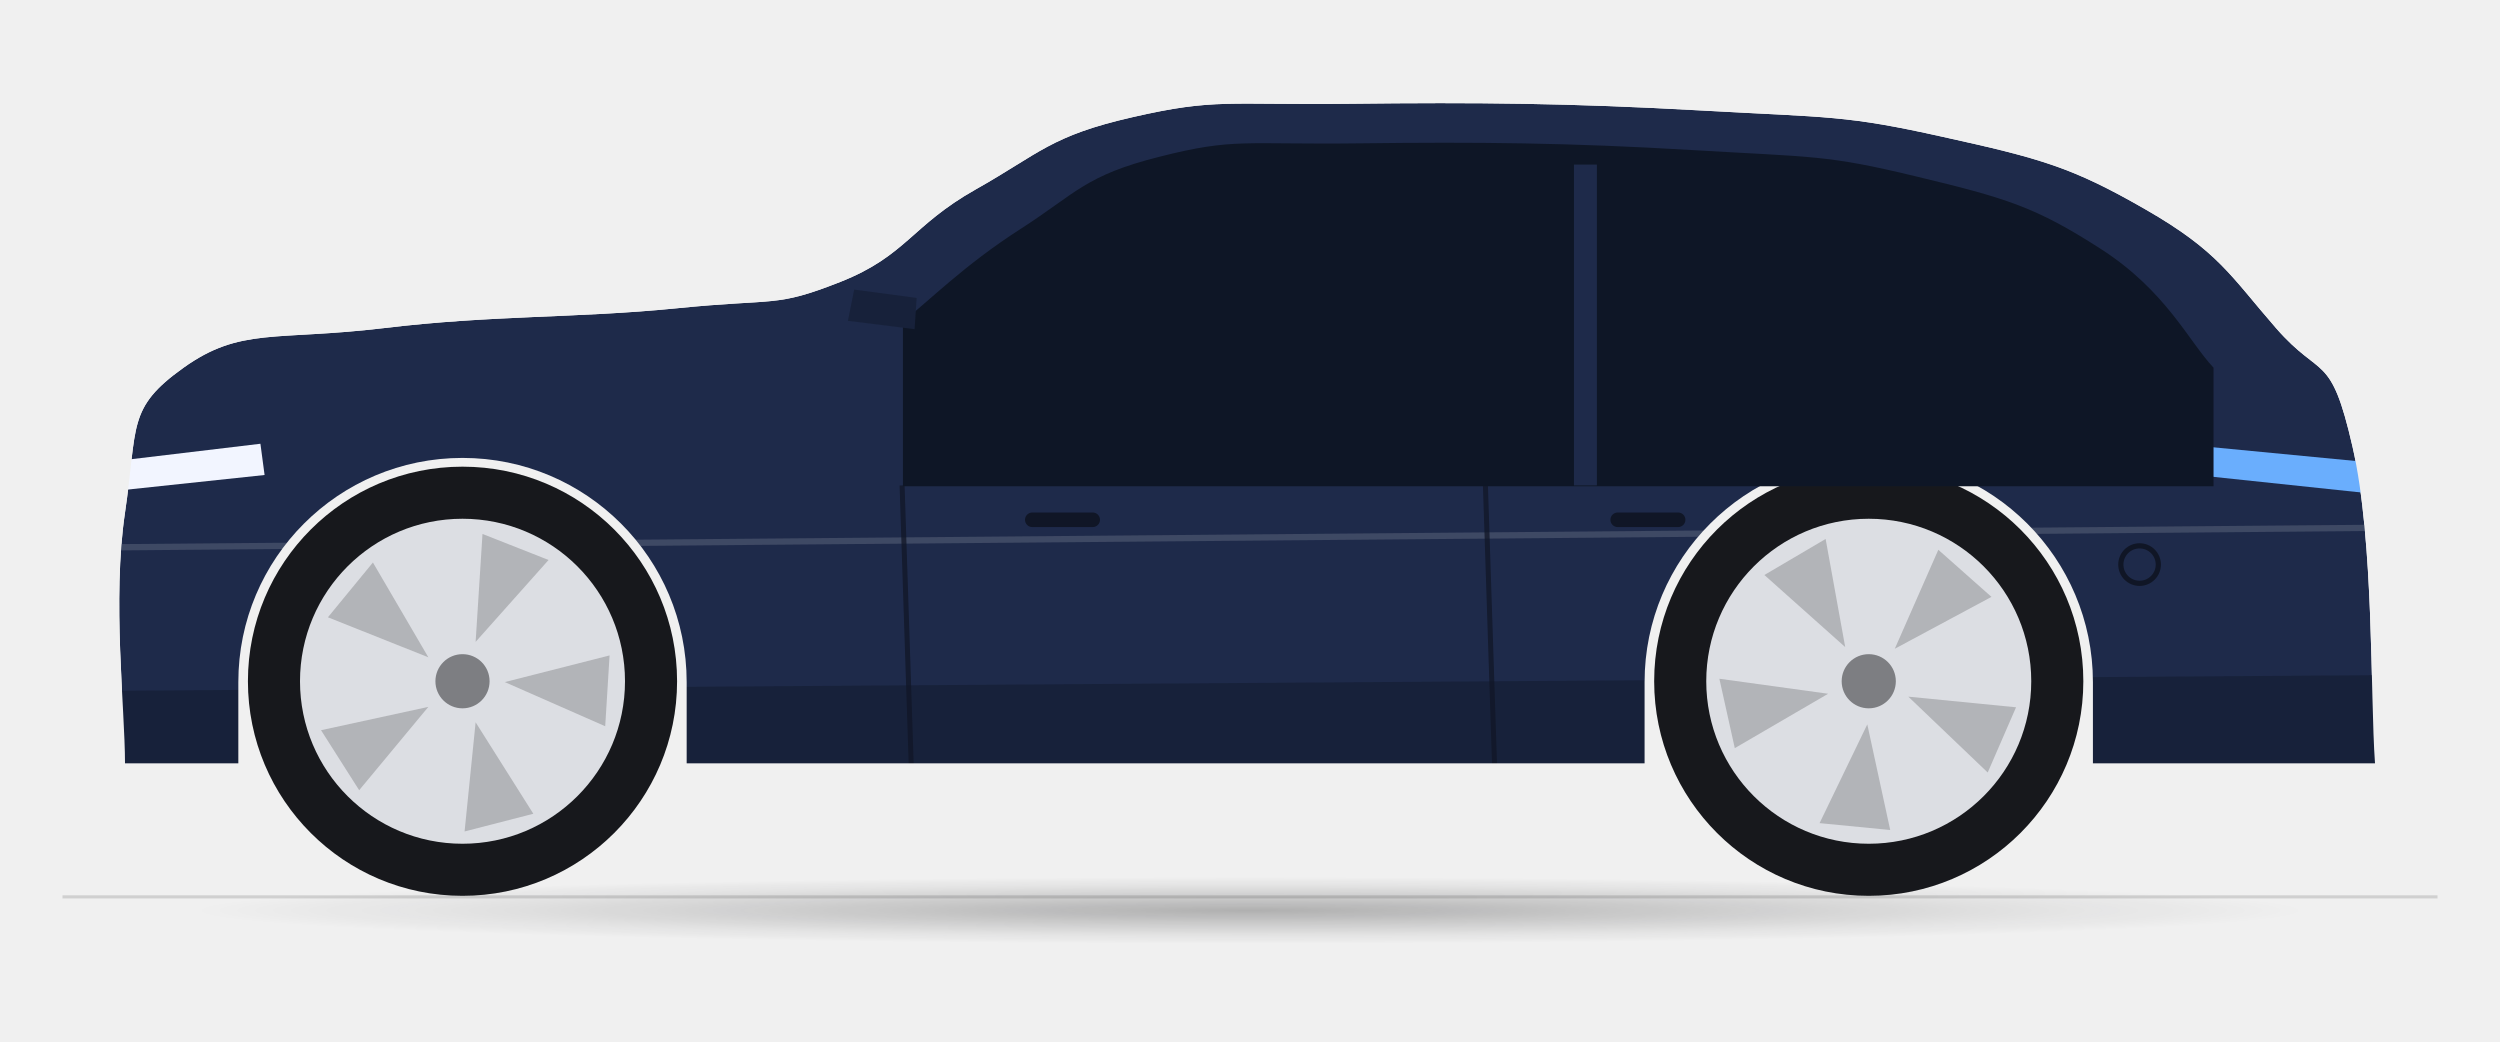
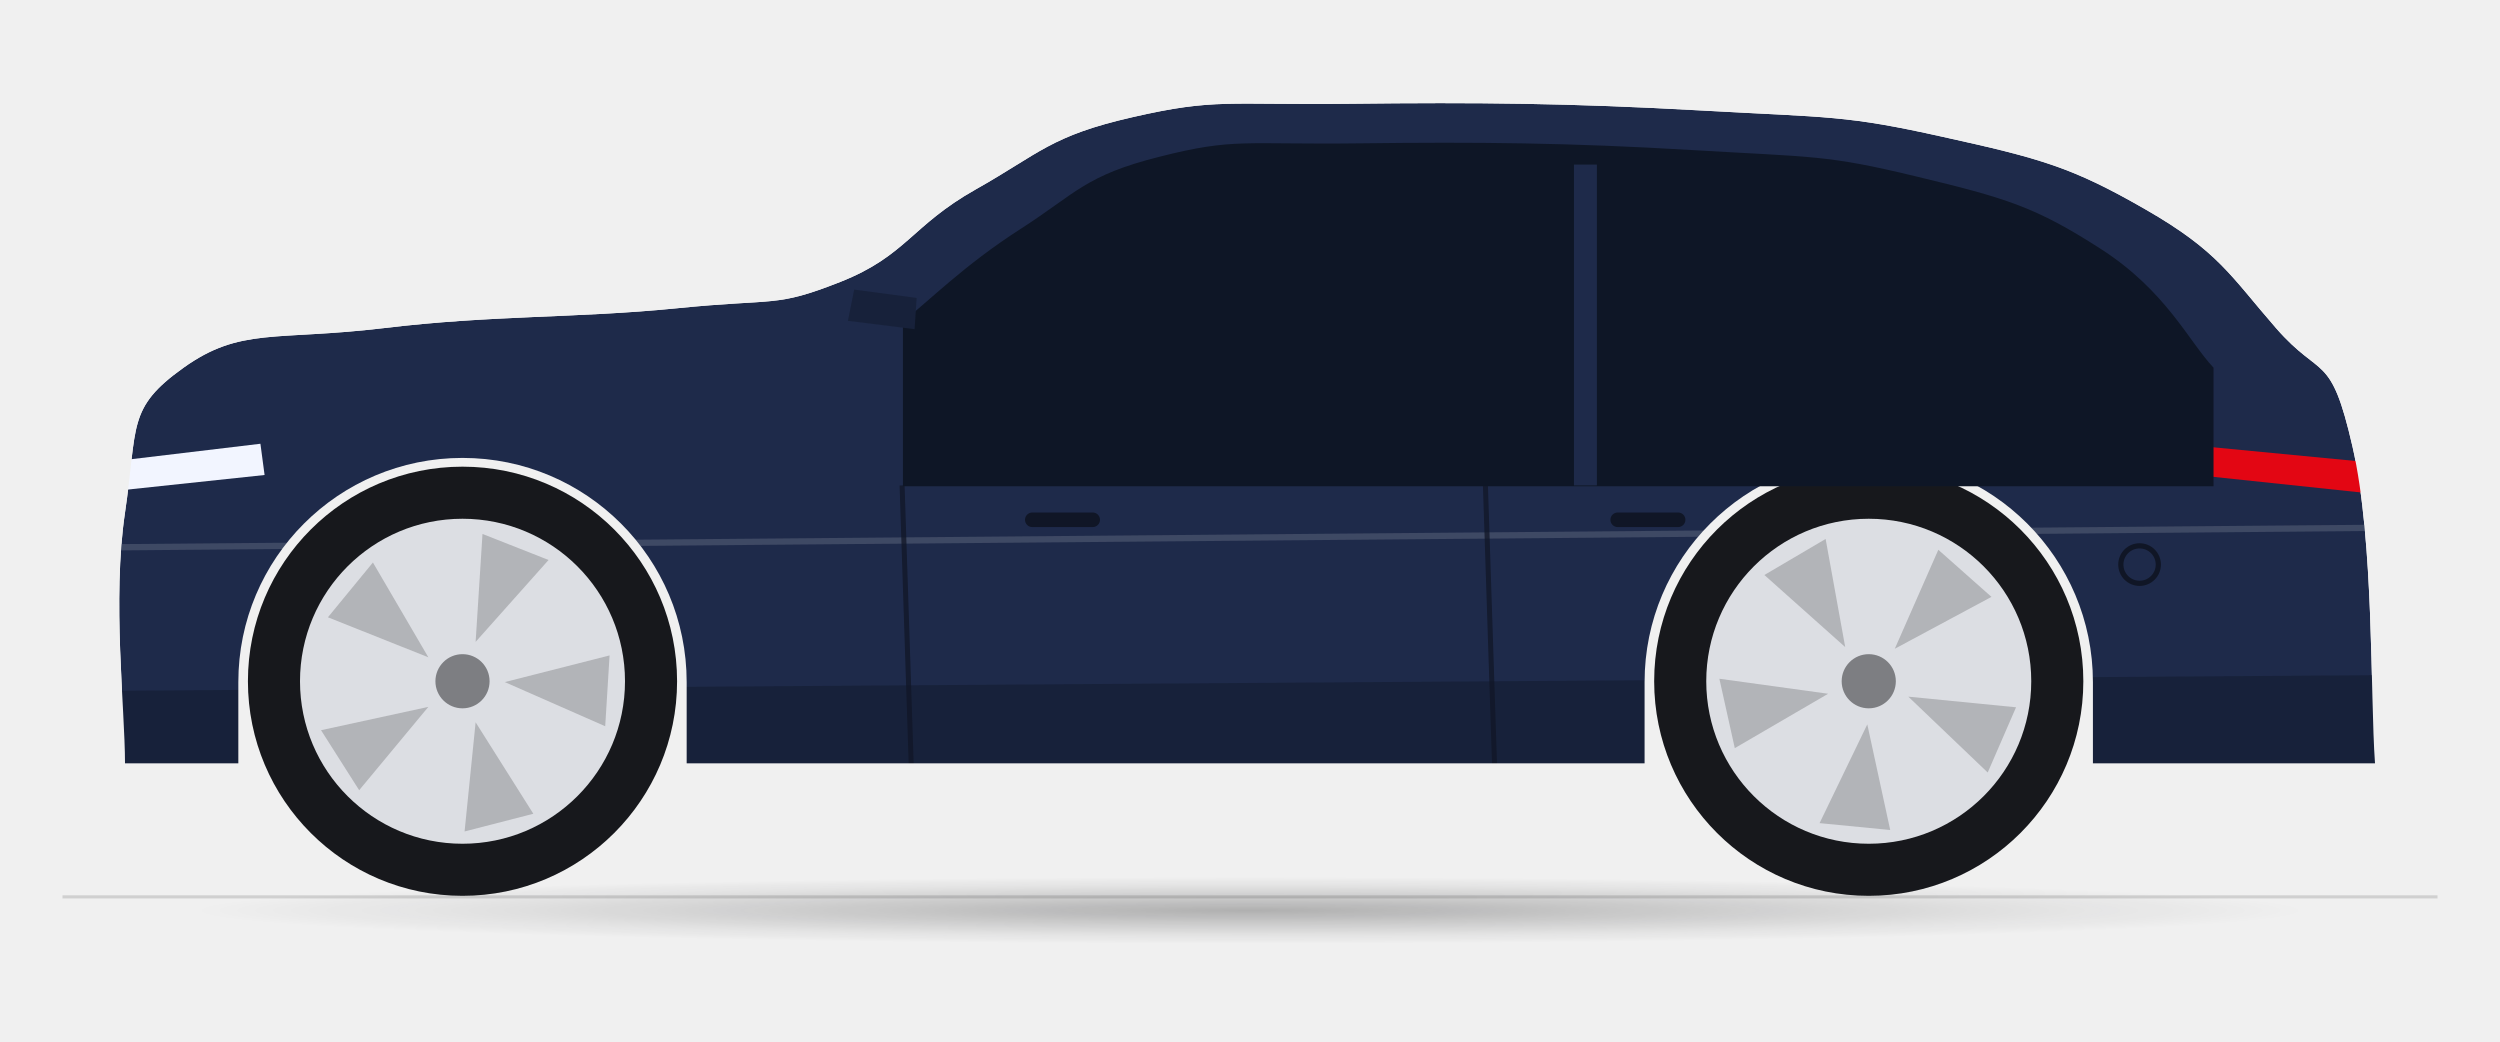
<svg xmlns="http://www.w3.org/2000/svg" viewBox="0 0 1200 500" fill="none" role="img" aria-label="KREBS KX, Seitenansicht">
  <defs>
    <mask id="bckx1E2A4Asolid0" maskUnits="userSpaceOnUse" x="0" y="0" width="1200" height="500">
      <path d="M 60.0 366.4 C 60.0 339.9 53.8 287.9 60.0 246.1 C 66.2 204.3 60.8 196.0 88.1 176.5 C 115.4 157.0 132.2 163.7 184.2 157.5 C 236.2 151.2 276.4 152.8 324.6 148.0 C 372.8 143.1 371.8 147.8 403.4 135.3 C 435.0 122.8 437.4 108.4 468.2 91.0 C 499.1 73.6 504.2 65.2 543.8 56.2 C 583.5 47.1 588.7 50.5 648.6 49.8 C 708.5 49.1 753.5 49.5 816.0 53.0 C 878.5 56.5 885.6 55.2 932.6 65.7 C 979.7 76.1 994.7 80.3 1029.8 100.5 C 1065.0 120.7 1070.6 132.4 1092.5 157.5 C 1114.3 182.5 1118.7 168.5 1129.2 214.4 C 1139.7 260.4 1137.6 333.0 1140.0 366.4 L 60.0 366.4 Z" fill="#fff" />
      <path d=" M 114.4 396.4 L 114.4 327.4 A 107.6 107.6 0 0 1 329.6 327.4 L 329.6 396.4 Z M 789.4 396.4 L 789.4 327.4 A 107.6 107.6 0 0 1 1004.6 327.4 L 1004.6 396.4 Z" fill="#000" />
    </mask>
    <radialGradient id="shkx1E2A4Asolid0" cx=".5" cy=".5" r=".5">
      <stop offset="0" stop-color="#0B0B0C" stop-opacity=".28" />
      <stop offset=".7" stop-color="#0B0B0C" stop-opacity=".07" />
      <stop offset="1" stop-color="#0B0B0C" stop-opacity="0" />
    </radialGradient>
  </defs>
  <ellipse cx="600" cy="437" rx="508" ry="16" fill="url(#shkx1E2A4Asolid0)" />
  <circle cx="222" cy="327" r="103" fill="#17181C" />
  <circle cx="222" cy="327" r="78" fill="#DCDEE3" />
  <path d="M 242.3 327.4 L 290.5 348.6 L 292.6 314.6 Z" fill="#0B0B0C" fill-opacity=".20" />
  <path d="M 228.3 346.7 L 223.0 399.1 L 256.0 390.6 Z" fill="#0B0B0C" fill-opacity=".20" />
  <path d="M 205.6 339.3 L 154.1 350.5 L 172.4 379.3 Z" fill="#0B0B0C" fill-opacity=".20" />
  <path d="M 205.6 315.5 L 179.0 270.0 L 157.4 296.3 Z" fill="#0B0B0C" fill-opacity=".20" />
  <path d="M 228.3 308.1 L 263.3 268.8 L 231.6 256.3 Z" fill="#0B0B0C" fill-opacity=".20" />
  <circle cx="222" cy="327" r="13" fill="#0B0B0C" fill-opacity=".45" />
  <circle cx="897" cy="327" r="103" fill="#17181C" />
  <circle cx="897" cy="327" r="78" fill="#DCDEE3" />
  <path d="M 916.0 334.4 L 954.1 370.8 L 967.7 339.5 Z" fill="#0B0B0C" fill-opacity=".20" />
  <path d="M 896.3 347.7 L 873.4 395.1 L 907.3 398.4 Z" fill="#0B0B0C" fill-opacity=".20" />
  <path d="M 877.5 333.0 L 825.3 325.8 L 832.7 359.1 Z" fill="#0B0B0C" fill-opacity=".20" />
  <path d="M 885.7 310.6 L 876.3 258.7 L 846.9 276.0 Z" fill="#0B0B0C" fill-opacity=".20" />
  <path d="M 909.5 311.4 L 955.9 286.5 L 930.4 263.9 Z" fill="#0B0B0C" fill-opacity=".20" />
  <circle cx="897" cy="327" r="13" fill="#0B0B0C" fill-opacity=".45" />
  <g mask="url(#bckx1E2A4Asolid0)">
    <path d="M 60.0 366.4 C 60.0 339.9 53.8 287.9 60.0 246.1 C 66.2 204.3 60.8 196.0 88.1 176.5 C 115.4 157.0 132.2 163.7 184.2 157.5 C 236.2 151.2 276.4 152.8 324.6 148.0 C 372.8 143.1 371.8 147.8 403.4 135.3 C 435.0 122.8 437.4 108.4 468.2 91.0 C 499.1 73.6 504.2 65.2 543.8 56.2 C 583.5 47.1 588.7 50.5 648.6 49.8 C 708.5 49.1 753.5 49.5 816.0 53.0 C 878.5 56.5 885.6 55.2 932.6 65.7 C 979.7 76.1 994.7 80.3 1029.8 100.5 C 1065.0 120.7 1070.6 132.4 1092.5 157.5 C 1114.3 182.5 1118.7 168.5 1129.2 214.4 C 1139.7 260.4 1137.6 333.0 1140.0 366.4 L 60.0 366.4 Z" fill="#1E2A4A" />
    <path d="M 20 331.8 L 1180 323.8 L 1180 406.4 L 20 406.4 Z" fill="#17213A" />
    <path d="M 20 263 L 1180 253" stroke="#505972" stroke-width="3" stroke-opacity=".65" />
    <path d="M 433 233 L 438 386" stroke="#101626" stroke-width="2.4" stroke-opacity=".75" />
    <path d="M 713 233 L 718 386" stroke="#101626" stroke-width="2.4" stroke-opacity=".75" />
    <rect x="492" y="246" width="36" height="7" rx="3.5" fill="#101626" />
    <rect x="773" y="246" width="36" height="7" rx="3.5" fill="#101626" />
    <path d="M 33 224 l 92 -11 l 2 15 l -94 10 Z" fill="#F2F5FF" />
-     <path d="M 1055 214 l 104 10 l -1 15 l -104 -11 Z" fill="#6AAEFD" />
+     <path d="M 1055 214 l 104 10 l -1 15 l -104 -11 Z" fill="#E30613" />
    <circle cx="1027" cy="271" r="9" fill="none" stroke="#101626" stroke-width="2.5" />
  </g>
  <path d="M 433.4 154.3 C 445.8 144.6 462.6 127.4 489.7 110.0 C 516.8 92.6 520.8 84.2 556.7 75.2 C 592.6 66.1 596.8 69.5 652.9 68.8 C 709.0 68.1 753.0 68.5 811.7 72.0 C 870.4 75.5 876.5 74.2 919.8 84.7 C 963.1 95.1 977.0 99.3 1008.4 119.5 C 1039.8 139.7 1050.6 163.9 1062.5 176.5 L 1062.5 233.4 L 433.4 233.4 Z" fill="#0E1626" />
  <path d="M 761 79 L 761 233" stroke="#1E2A4A" stroke-width="11" />
  <path d="M 440 143 l -30 -4 l -3 15 l 32 4 Z" fill="#17213A" />
  <path d="M 30 430.5 L 1170 430.5" stroke="#0B0B0C" stroke-opacity=".14" stroke-width="1.5" />
</svg>
